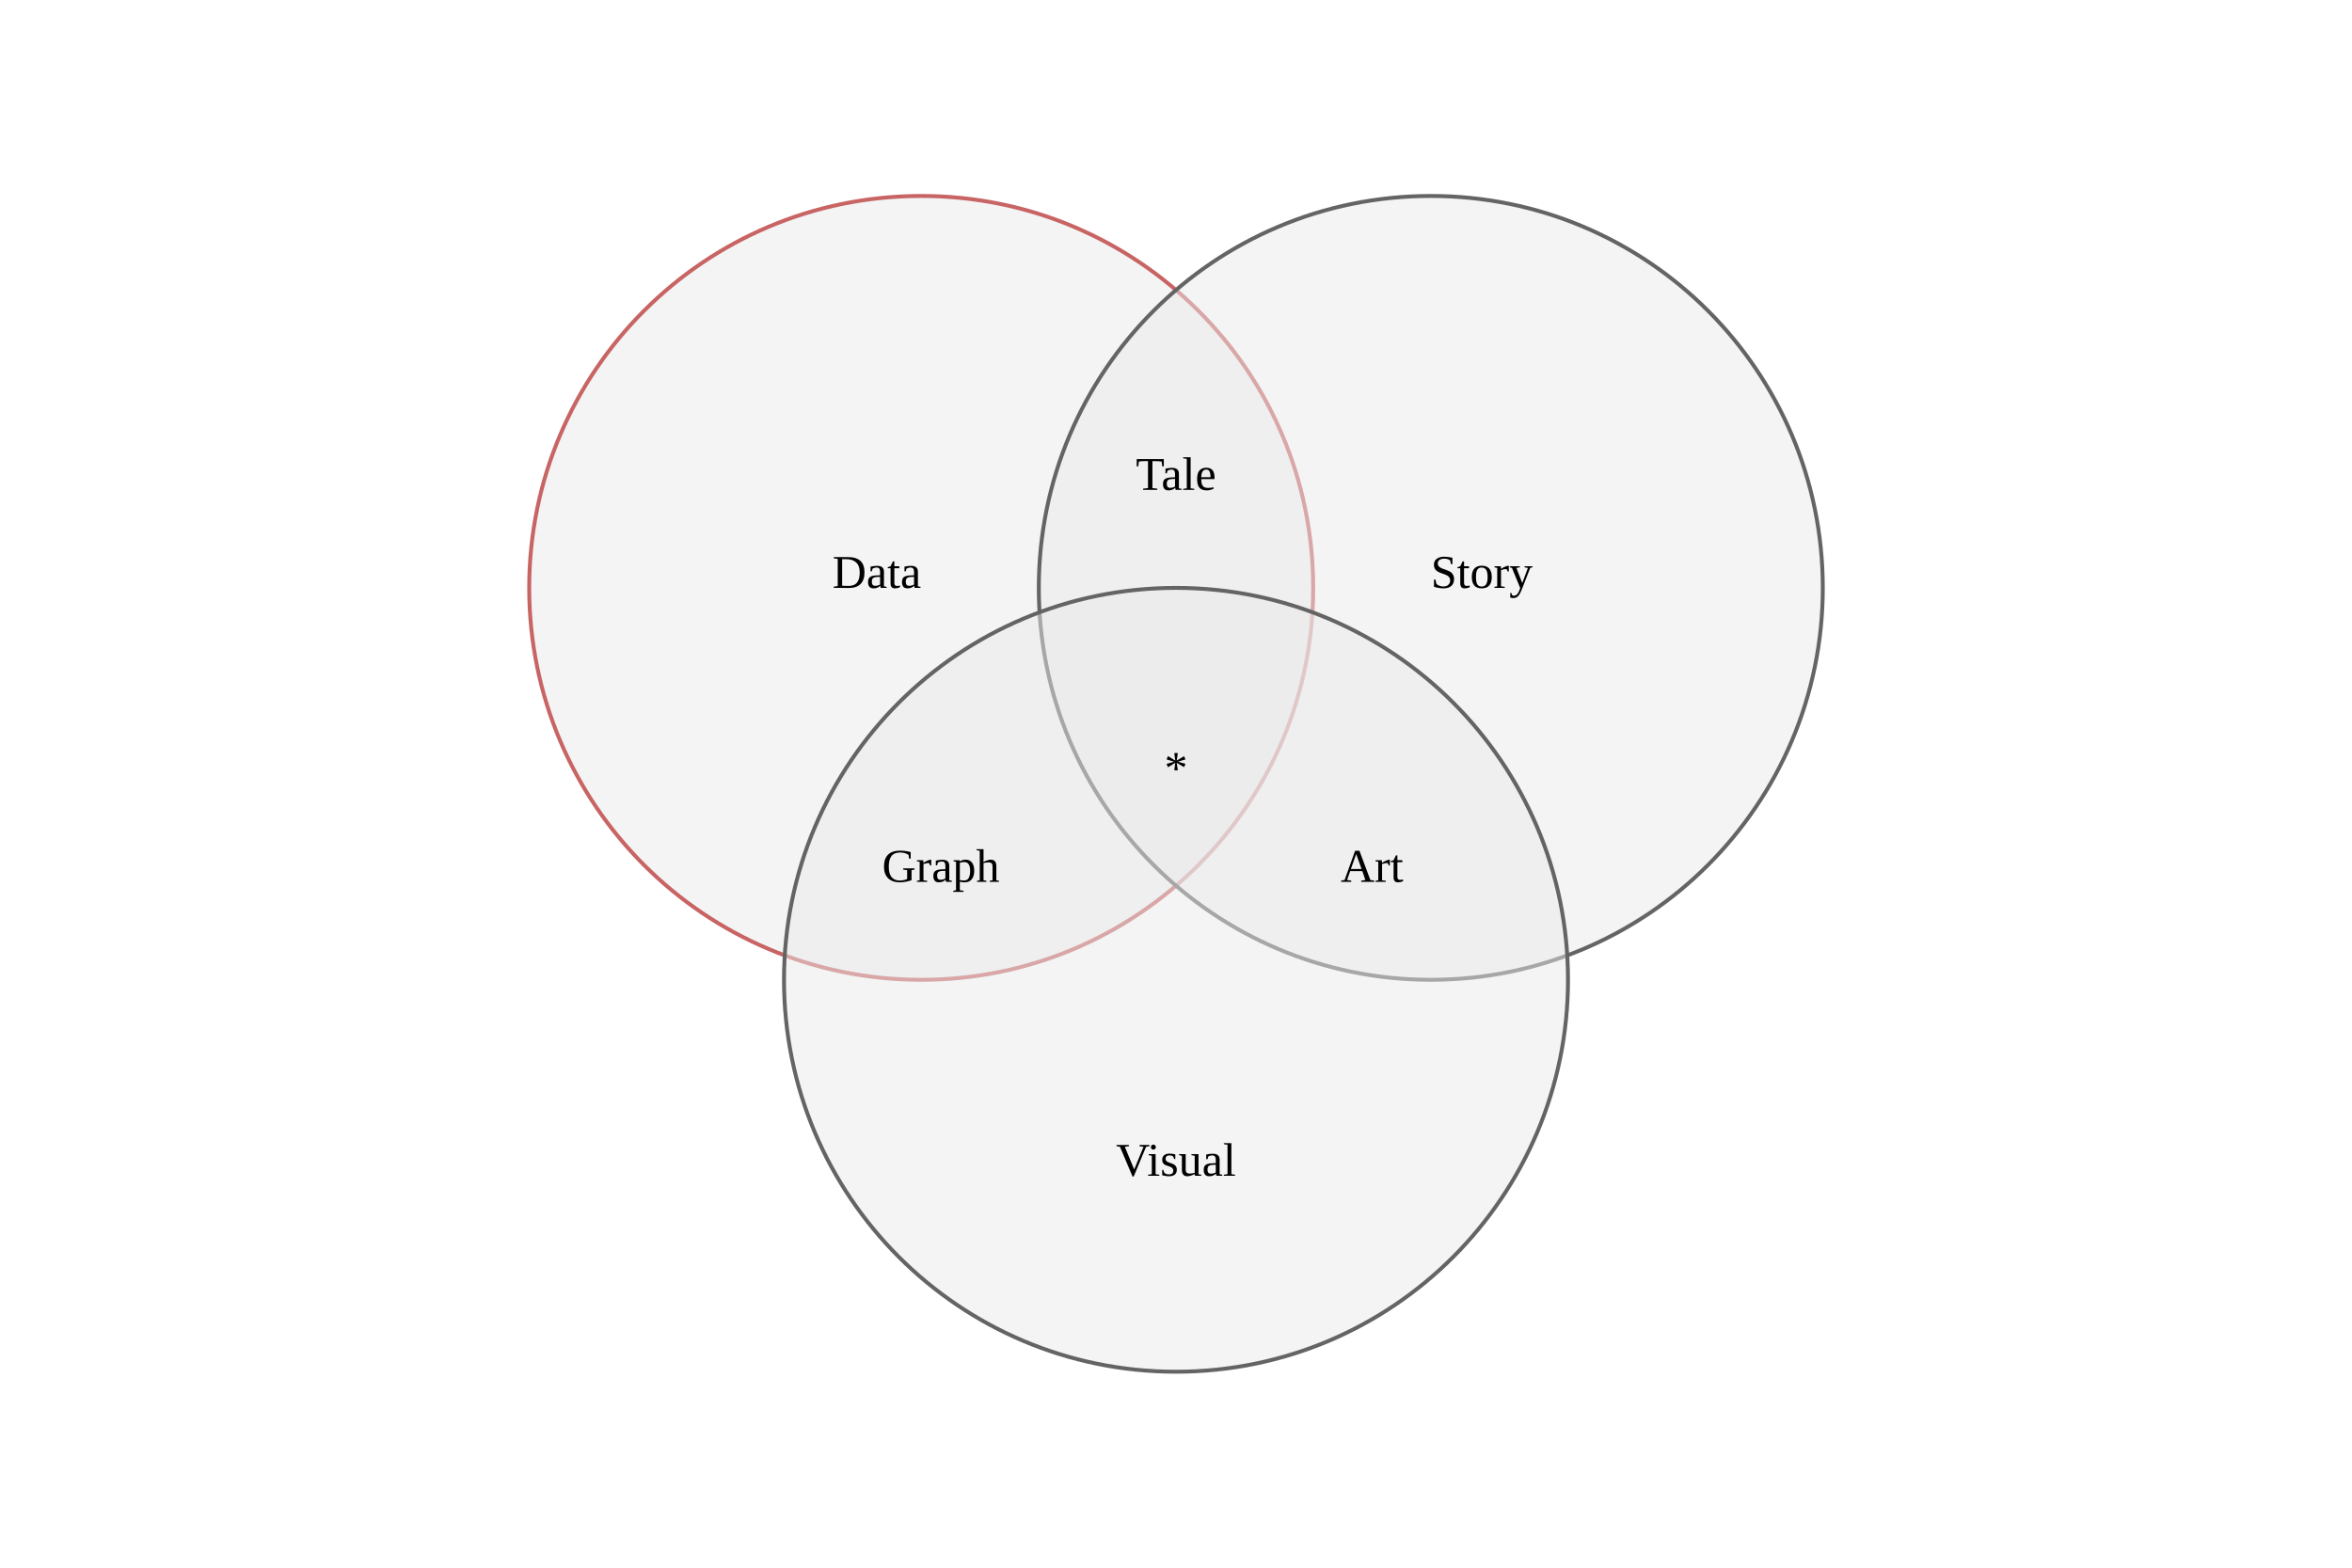
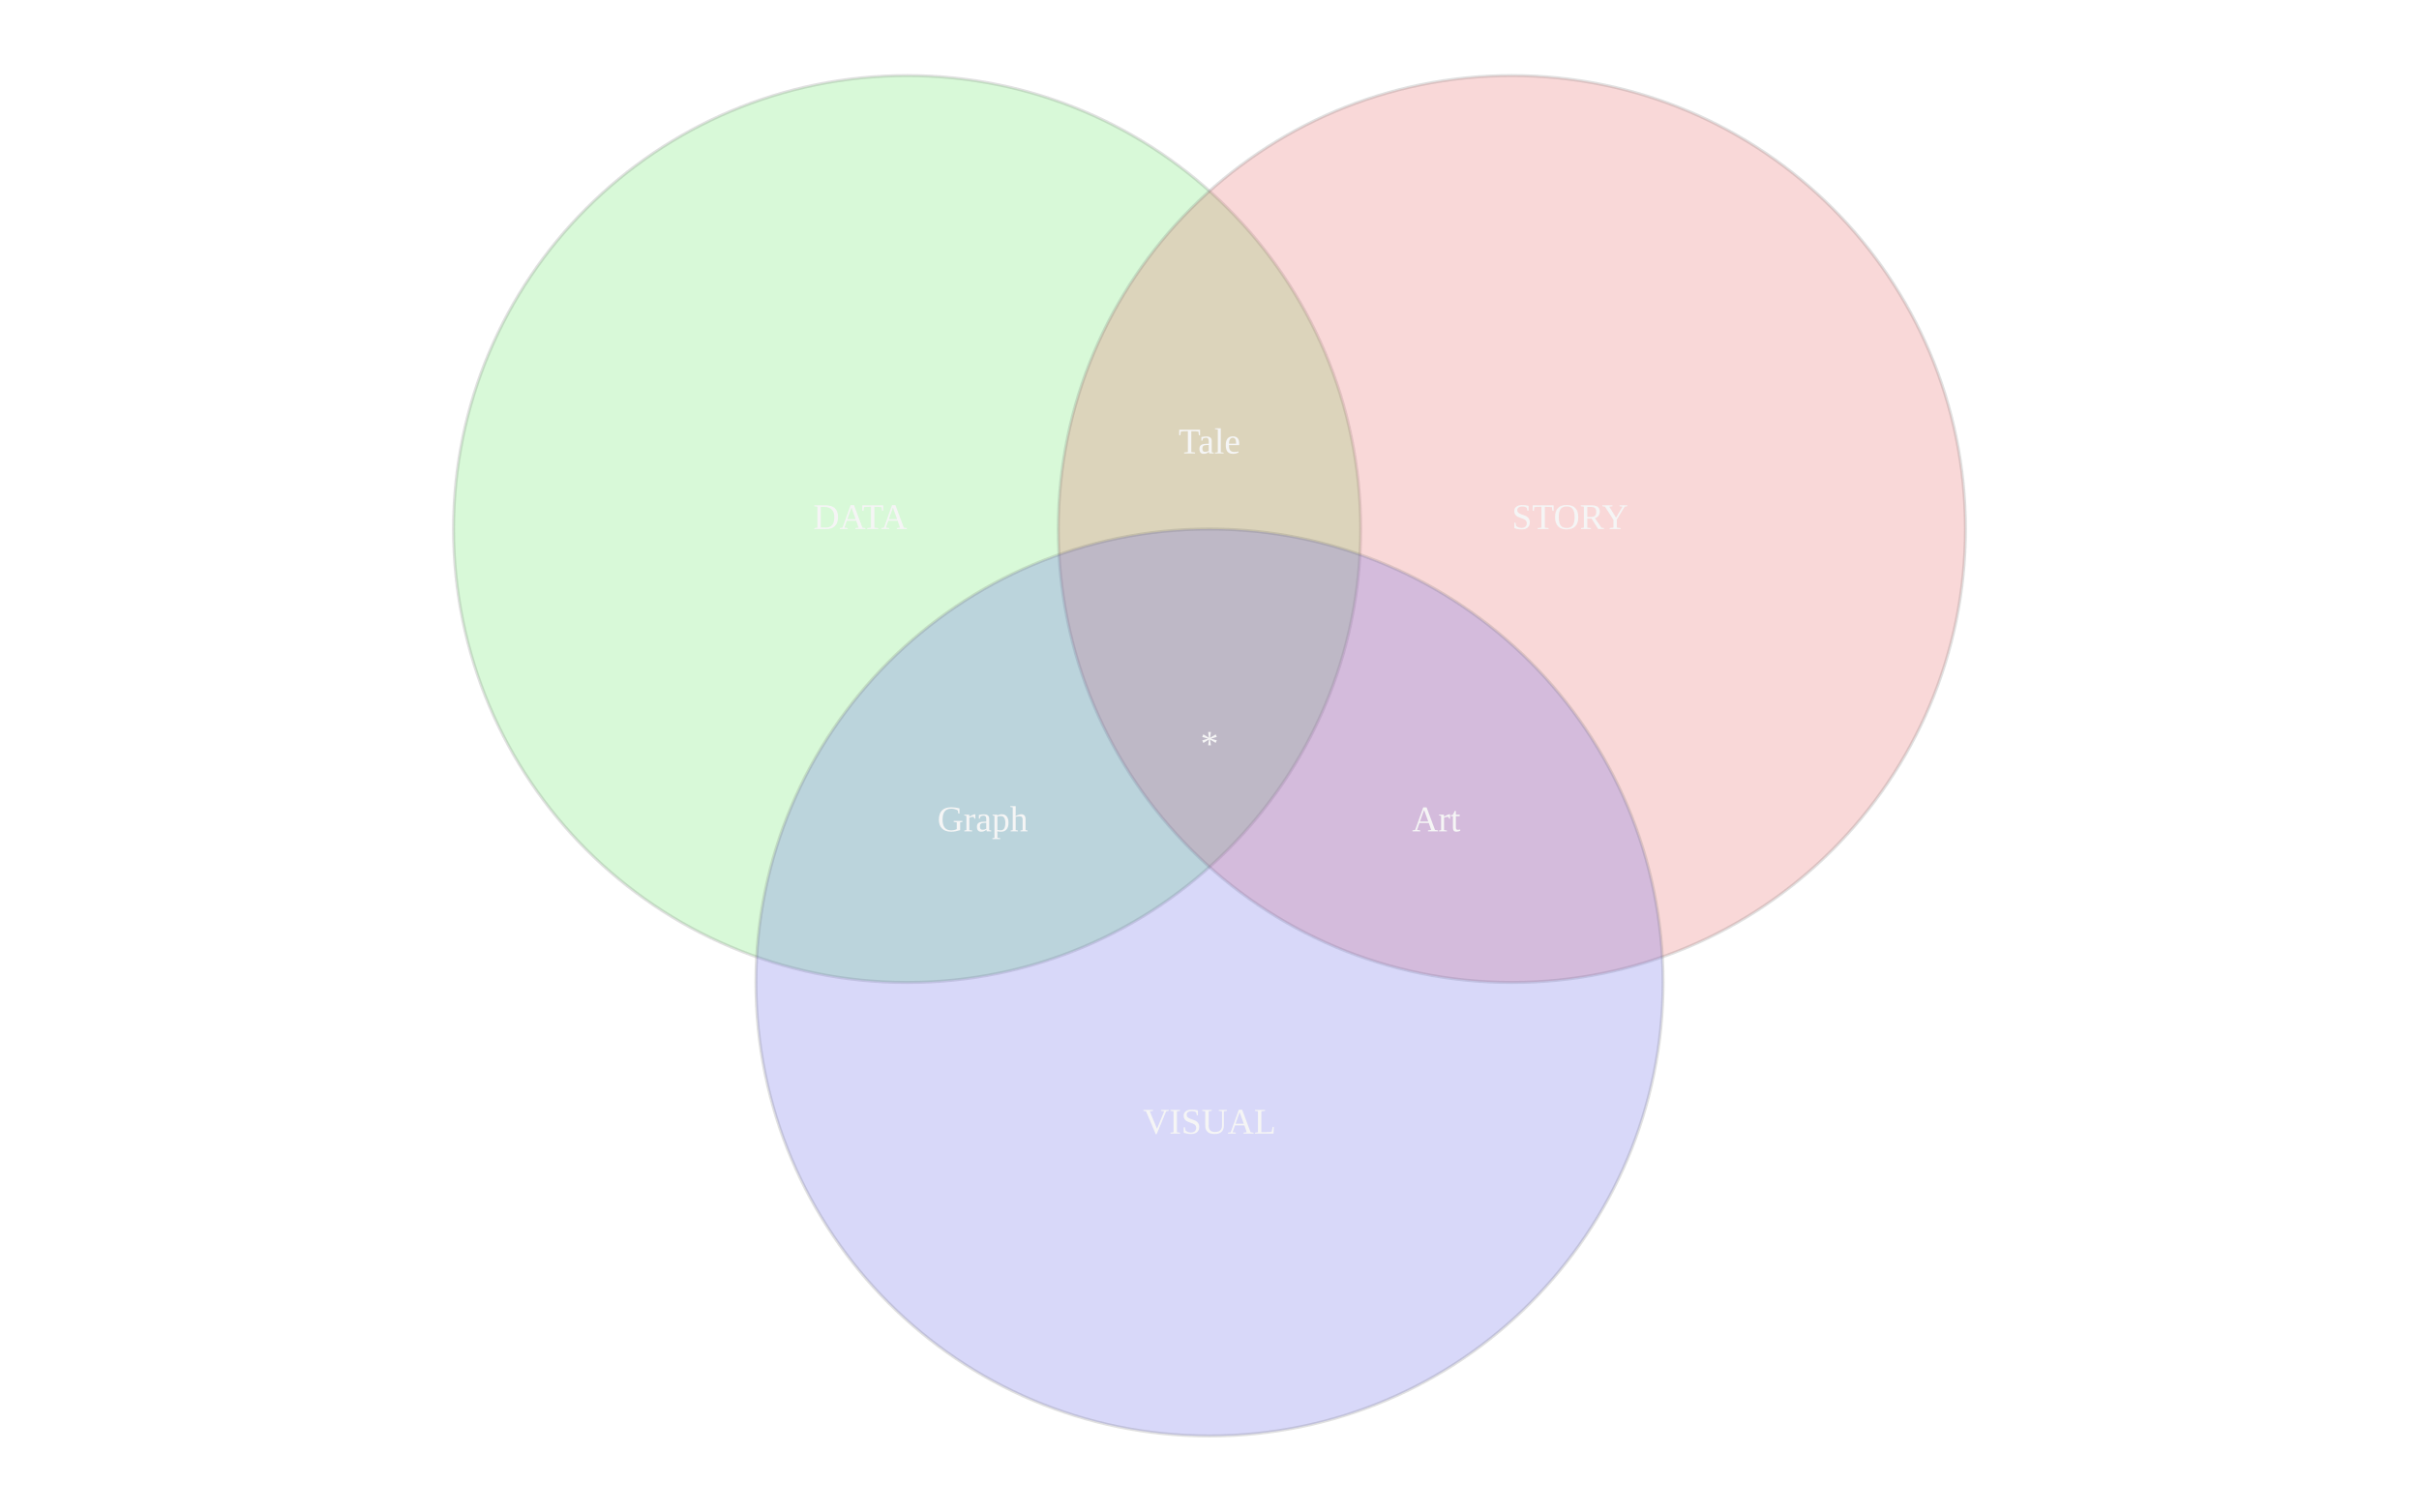
- <svg xmlns="http://www.w3.org/2000/svg" version="1.1" width="600" height="400" viewbox="0 0 600 400">
-   <circle cx="235" cy="150" r="100" fill="rgba(234,234,234,0.5)" stroke-width="1" stroke="rgb(200,100,100)" />
-   <circle cx="365" cy="150" r="100" fill="rgba(234,234,234,0.5)" stroke-width="1" stroke="rgb(100,100,100)" />
-   <circle cx="300" cy="250" r="100" fill="rgba(234,234,234,0.5)" stroke-width="1" stroke="rgb(100,100,100)" />
-   <text x="235" y="150" font-size="1.3rem" text-anchor="end">Data</text>
-   <text x="365" y="150" font-size="1.3rem" text-anchor="start">Story</text>
-   <text x="300" y="300" font-size="1.3rem" text-anchor="middle">Visual</text>
-   <text x="300" y="125" font-size="1rem" text-anchor="middle">Tale</text>
-   <text x="240" y="225" font-size="1rem" text-anchor="middle">Graph</text>
-   <text x="350" y="225" font-size="1rem" text-anchor="middle">Art</text>
-   <text x="300" y="200" font-size="2rem" text-anchor="middle">*</text>
+ <svg xmlns="http://www.w3.org/2000/svg" version="1.1" width="800" height="500" viewbox="0 0 800 500">
+   <circle cx="300" cy="175" r="150" fill="rgba(100,234,100,0.25)" stroke-width="1" stroke="rgba(100,100,100,0.2)" />
+   <circle cx="500" cy="175" r="150" fill="rgba(234,100,100,0.25)" stroke-width="1" stroke="rgba(100,100,100,0.2)" />
+   <circle cx="400" cy="325" r="150" fill="rgba(100,100,234,0.25)" stroke-width="1" stroke="rgba(100,100,100,0.2)" />
+   <text x="300" y="175" fill="whitesmoke" font-size="1.8rem" text-anchor="end">DATA</text>
+   <text x="500" y="175" fill="whitesmoke" font-size="1.8rem" text-anchor="start">STORY</text>
+   <text x="400" y="375" fill="whitesmoke" font-size="1.8rem" text-anchor="middle">VISUAL</text>
+   <text x="400" y="150" fill="whitesmoke" font-size="1.2rem" text-anchor="middle">Tale</text>
+   <text x="325" y="275" fill="whitesmoke" font-size="1.2rem" text-anchor="middle">Graph</text>
+   <text x="475" y="275" fill="whitesmoke" font-size="1.2rem" text-anchor="middle">Art</text>
+   <text x="400" y="250" fill="whitesmoke" font-size="2.4rem" text-anchor="middle">*</text>
</svg>
